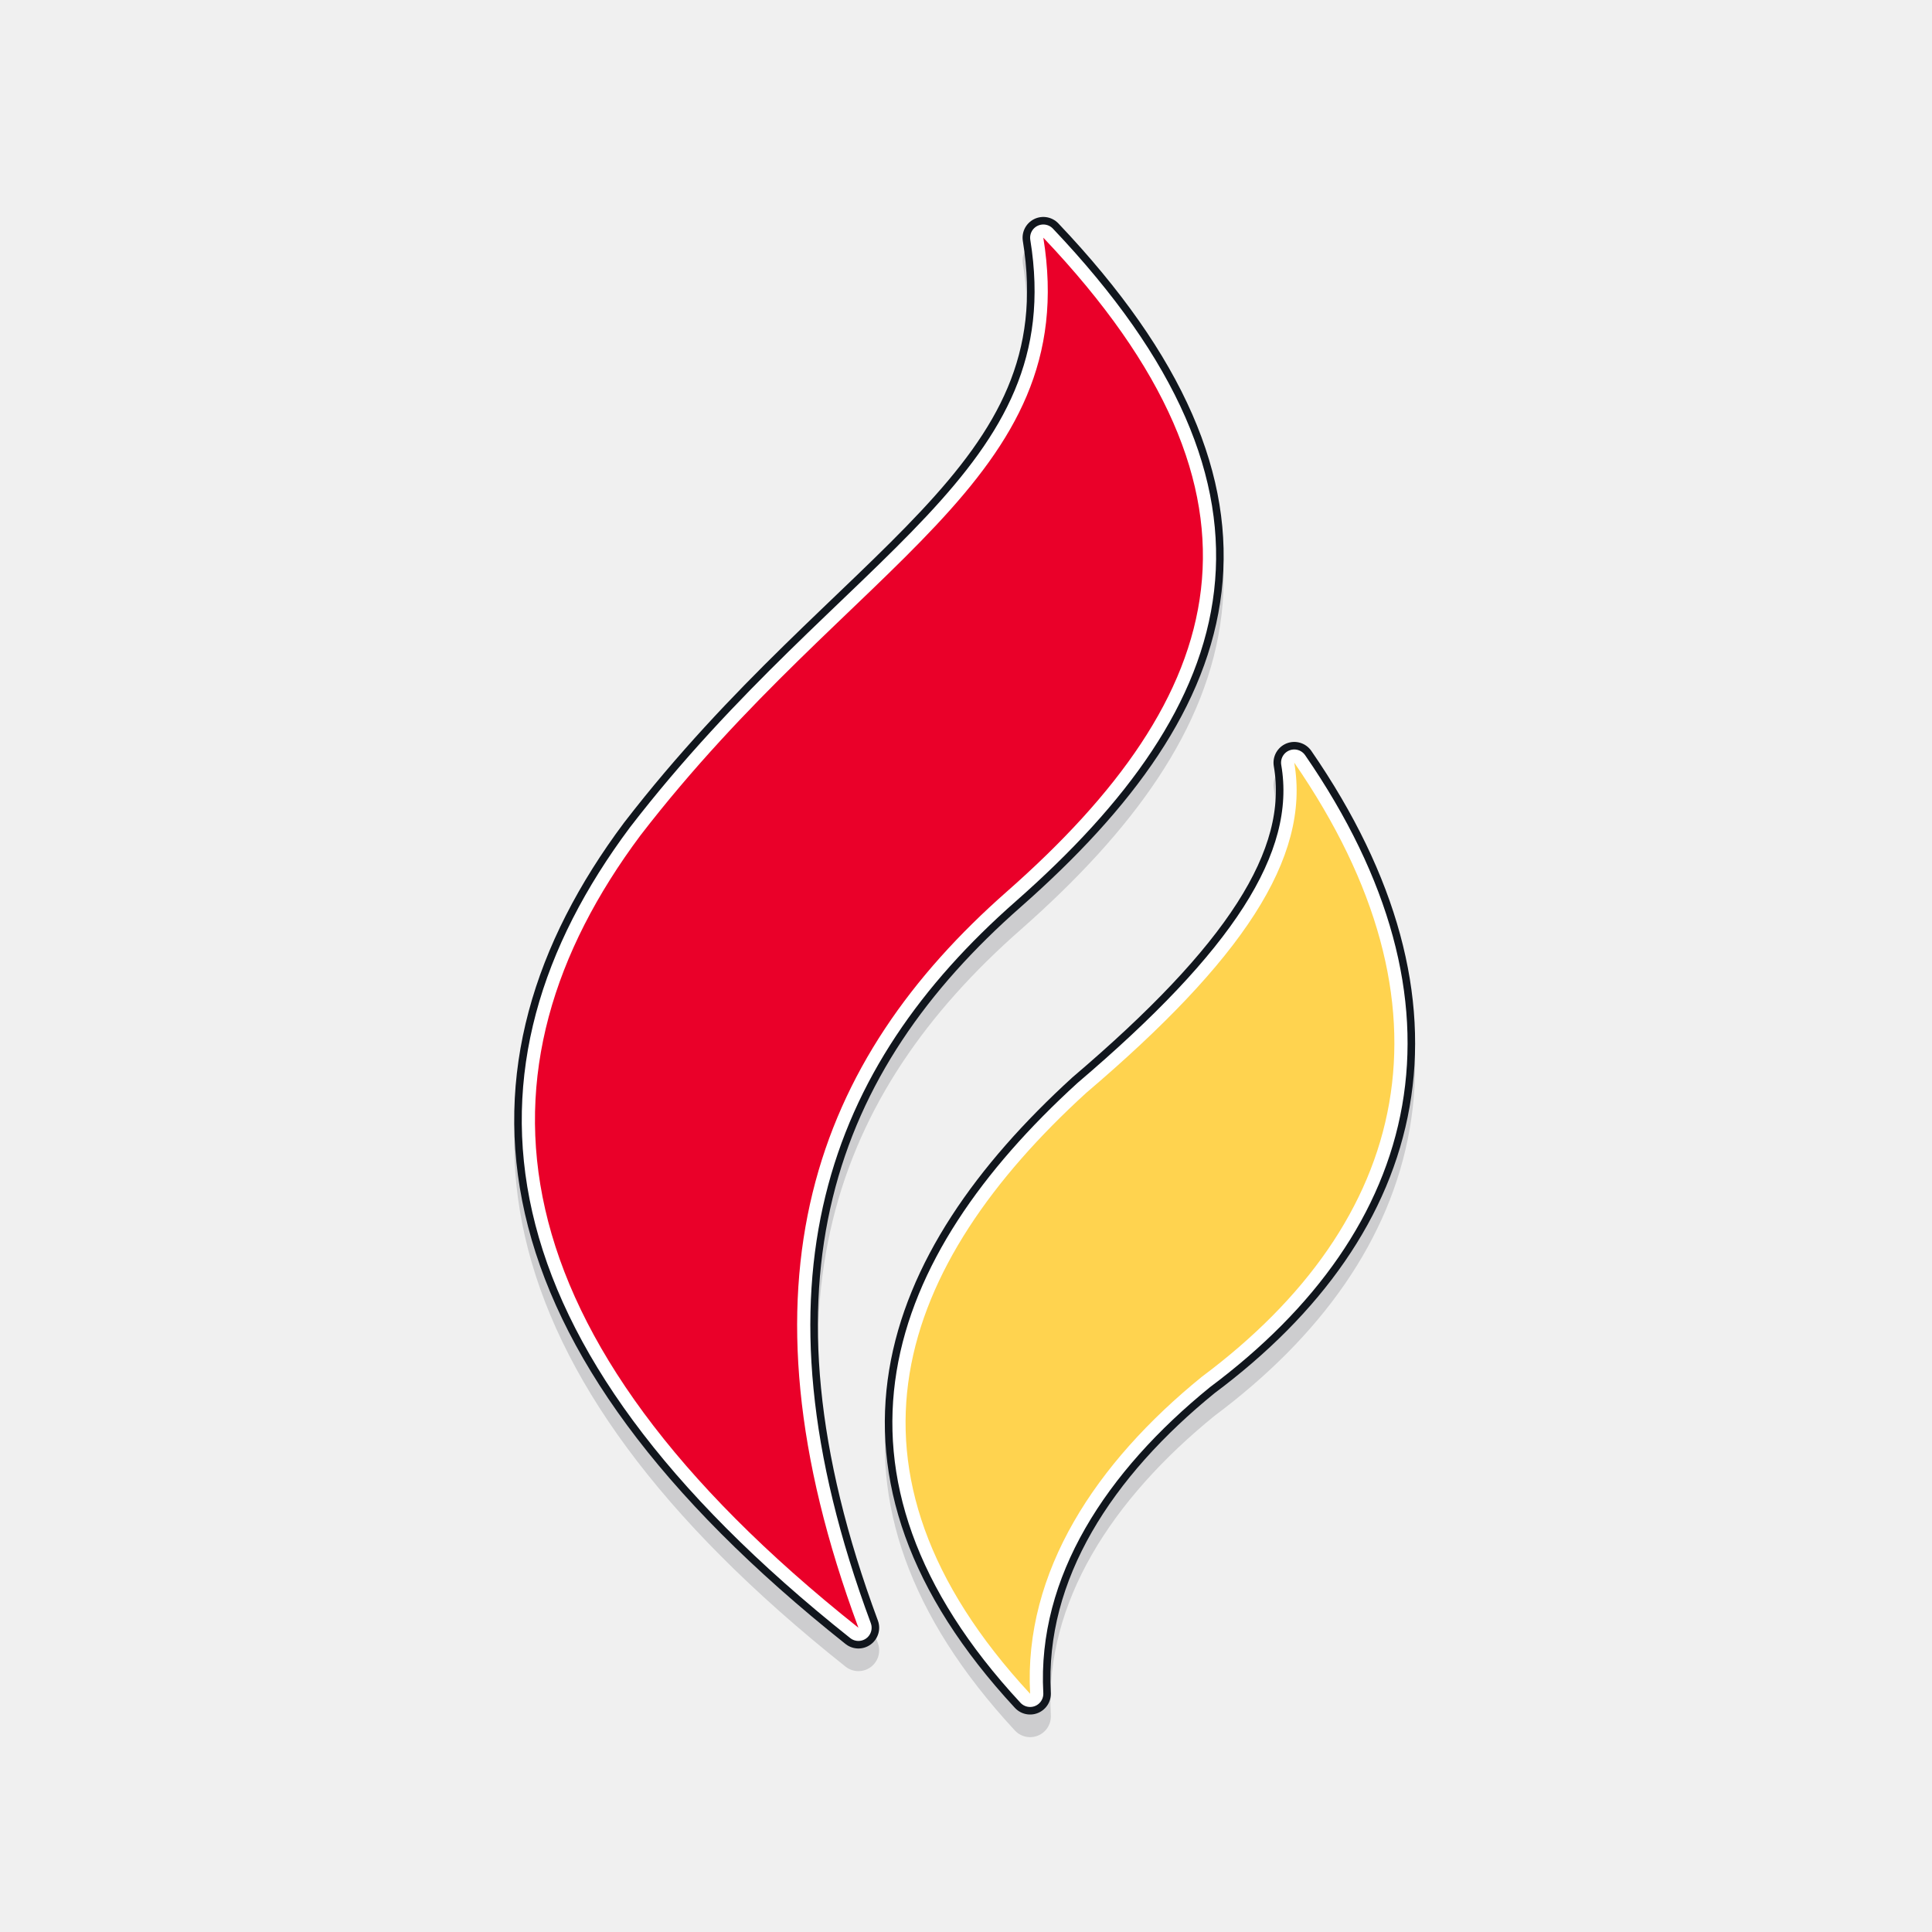
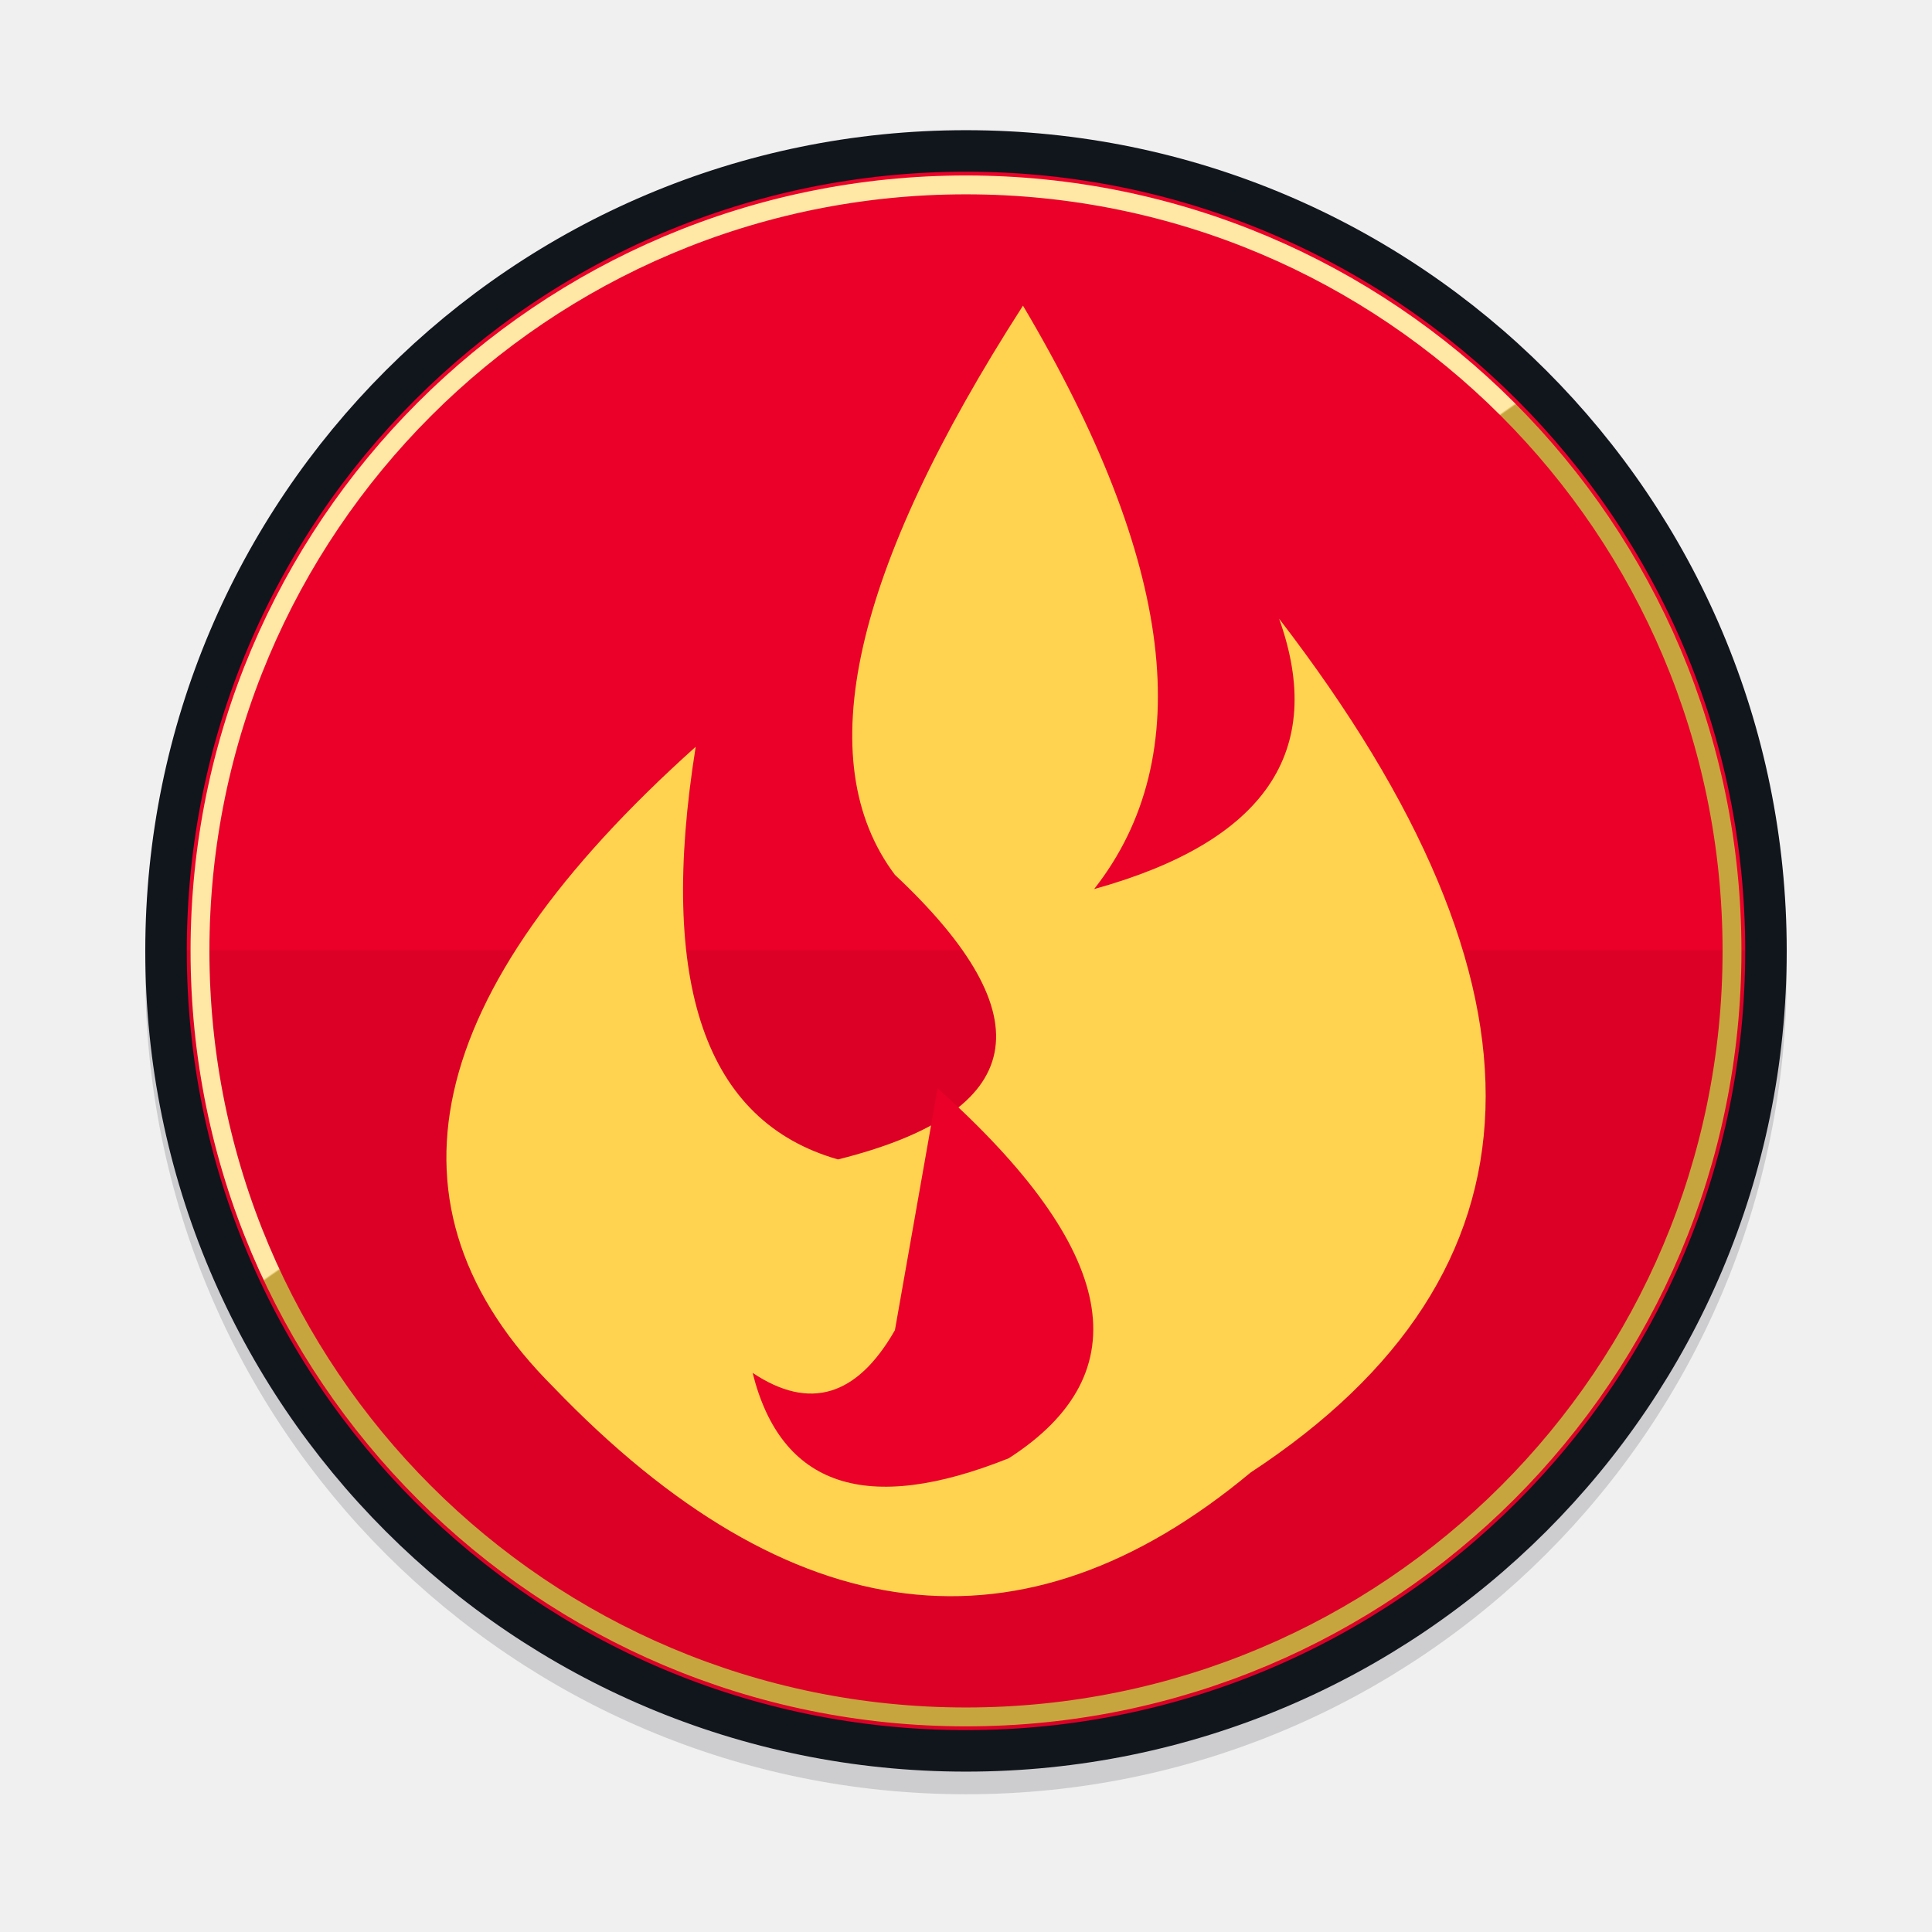
- <svg xmlns="http://www.w3.org/2000/svg" width="512" height="512" viewBox="0 0 512 512" role="img" aria-label="gwangju_blazes mark" data-derived-from-flat="true" data-shadow-offset-y="6" data-shadow-blur="0">
-   <defs />
+ <svg xmlns="http://www.w3.org/2000/svg" width="512" height="512" viewBox="0 0 512 512" role="img" aria-label="gwangju_blazes cap-locked mark" data-derived-from-flat="true" data-shadow-offset-y="6" data-shadow-blur="0">
+   <defs>
+     <linearGradient id="rim-step" x1="0%" y1="0%" x2="70%" y2="100%" data-tones="2">
+       <stop offset="0%" stop-color="#FFE7A5" />
+       <stop offset="49.9%" stop-color="#FFE7A5" />
+       <stop offset="50%" stop-color="#C7A53E" />
+       <stop offset="100%" stop-color="#C7A53E" />
+     </linearGradient>
+     <linearGradient id="field-step" x1="0%" y1="0%" x2="0%" y2="100%" data-tones="2">
+       <stop offset="0%" stop-color="#EA0029" />
+       <stop offset="49.9%" stop-color="#EA0029" />
+       <stop offset="50%" stop-color="#DC0027" />
+       <stop offset="100%" stop-color="#DC0027" />
+     </linearGradient>
+   </defs>
  <g id="short-shadow" transform="translate(0 6)" opacity=".16">
-     <g data-compact="false" transform="translate(36.741 35.866) scale(0.875)">
-       <path d="M274 31 C349 110 330 170 263 229 C205 280 179 347 218 452 C106 363 99 283 152 212 C216 129 286 105 274 31 Z" fill="#11161D" stroke="#11161D" stroke-width="12.567" stroke-linecap="round" stroke-linejoin="round" fill-rule="evenodd" />
-       <path d="M350 190 C401 264 385 329 322 376 C290 402 268 435 270 472 C207 404 230 342 287 290 C334 250 355 219 350 190 Z" fill="#11161D" stroke="#11161D" stroke-width="12.567" stroke-linecap="round" stroke-linejoin="round" fill-rule="evenodd" />
-       <path d="M274 31 C349 110 330 170 263 229 C205 280 179 347 218 452 C106 363 99 283 152 212 C216 129 286 105 274 31 Z" fill="#11161D" stroke="#11161D" stroke-width="7.997" stroke-linecap="round" stroke-linejoin="round" fill-rule="evenodd" />
-       <path d="M350 190 C401 264 385 329 322 376 C290 402 268 435 270 472 C207 404 230 342 287 290 C334 250 355 219 350 190 Z" fill="#11161D" stroke="#11161D" stroke-width="7.997" stroke-linecap="round" stroke-linejoin="round" fill-rule="evenodd" />
-       <path d="M274 31 C349 110 330 170 263 229 C205 280 179 347 218 452 C106 363 99 283 152 212 C216 129 286 105 274 31 Z" fill="#11161D" fill-rule="evenodd" />
-       <path d="M350 190 C401 264 385 329 322 376 C290 402 268 435 270 472 C207 404 230 342 287 290 C334 250 355 219 350 190 Z" fill="#11161D" fill-rule="evenodd" />
-     </g>
+     <circle cx="256" cy="252" r="212" fill="#11161D" stroke="#11161D" stroke-width="11" />
  </g>
  <g id="identity-geometry">
-     <g id="club-symbol" data-compact="false" transform="translate(36.741 35.866) scale(0.875)">
-       <path d="M274 31 C349 110 330 170 263 229 C205 280 179 347 218 452 C106 363 99 283 152 212 C216 129 286 105 274 31 Z" fill="#11161D" stroke="#11161D" stroke-width="12.567" stroke-linecap="round" stroke-linejoin="round" fill-rule="evenodd" />
-       <path d="M350 190 C401 264 385 329 322 376 C290 402 268 435 270 472 C207 404 230 342 287 290 C334 250 355 219 350 190 Z" fill="#11161D" stroke="#11161D" stroke-width="12.567" stroke-linecap="round" stroke-linejoin="round" fill-rule="evenodd" />
-       <path d="M274 31 C349 110 330 170 263 229 C205 280 179 347 218 452 C106 363 99 283 152 212 C216 129 286 105 274 31 Z" fill="#FFFFFF" stroke="#FFFFFF" stroke-width="7.997" stroke-linecap="round" stroke-linejoin="round" fill-rule="evenodd" />
-       <path d="M350 190 C401 264 385 329 322 376 C290 402 268 435 270 472 C207 404 230 342 287 290 C334 250 355 219 350 190 Z" fill="#FFFFFF" stroke="#FFFFFF" stroke-width="7.997" stroke-linecap="round" stroke-linejoin="round" fill-rule="evenodd" />
-       <path d="M274 31 C349 110 330 170 263 229 C205 280 179 347 218 452 C106 363 99 283 152 212 C216 129 286 105 274 31 Z" fill="#EA0029" fill-rule="evenodd" />
-       <path d="M350 190 C401 264 385 329 322 376 C290 402 268 435 270 472 C207 404 230 342 287 290 C334 250 355 219 350 190 Z" fill="#FFD34F" fill-rule="evenodd" />
+     <circle cx="256" cy="252" r="212" fill="url(#field-step)" stroke="#11161D" stroke-width="11" id="club-border" />
+     <circle cx="256" cy="252" r="203" fill="none" stroke="url(#rim-step)" stroke-width="5" id="rim-metal" data-bevel-levels="1" />
+     <g id="club-symbol" transform="translate(59.925 62.147) scale(3.771)">
+       <g id="native-cap-symbol" data-native-sha256="07ad71f3fa06cf3337e76c6d50e2951d15f05a71f6145e0b5fdc609d0095db7f">
+         <path d="M56 5 Q72 32 61 46 Q79 41 74 27 Q104 66 72 87 Q48 107 23 81 Q4 62 33 36 Q29 61 43 65 Q63 60 47 45 Q38 33 56 5Z" fill="#FFD34F" />
+         <path d="M50 60 Q69 77 55 86 Q40 92 37 80 Q43 84 47 77Z" fill="#EA0029" />
+       </g>
    </g>
  </g>
</svg>
